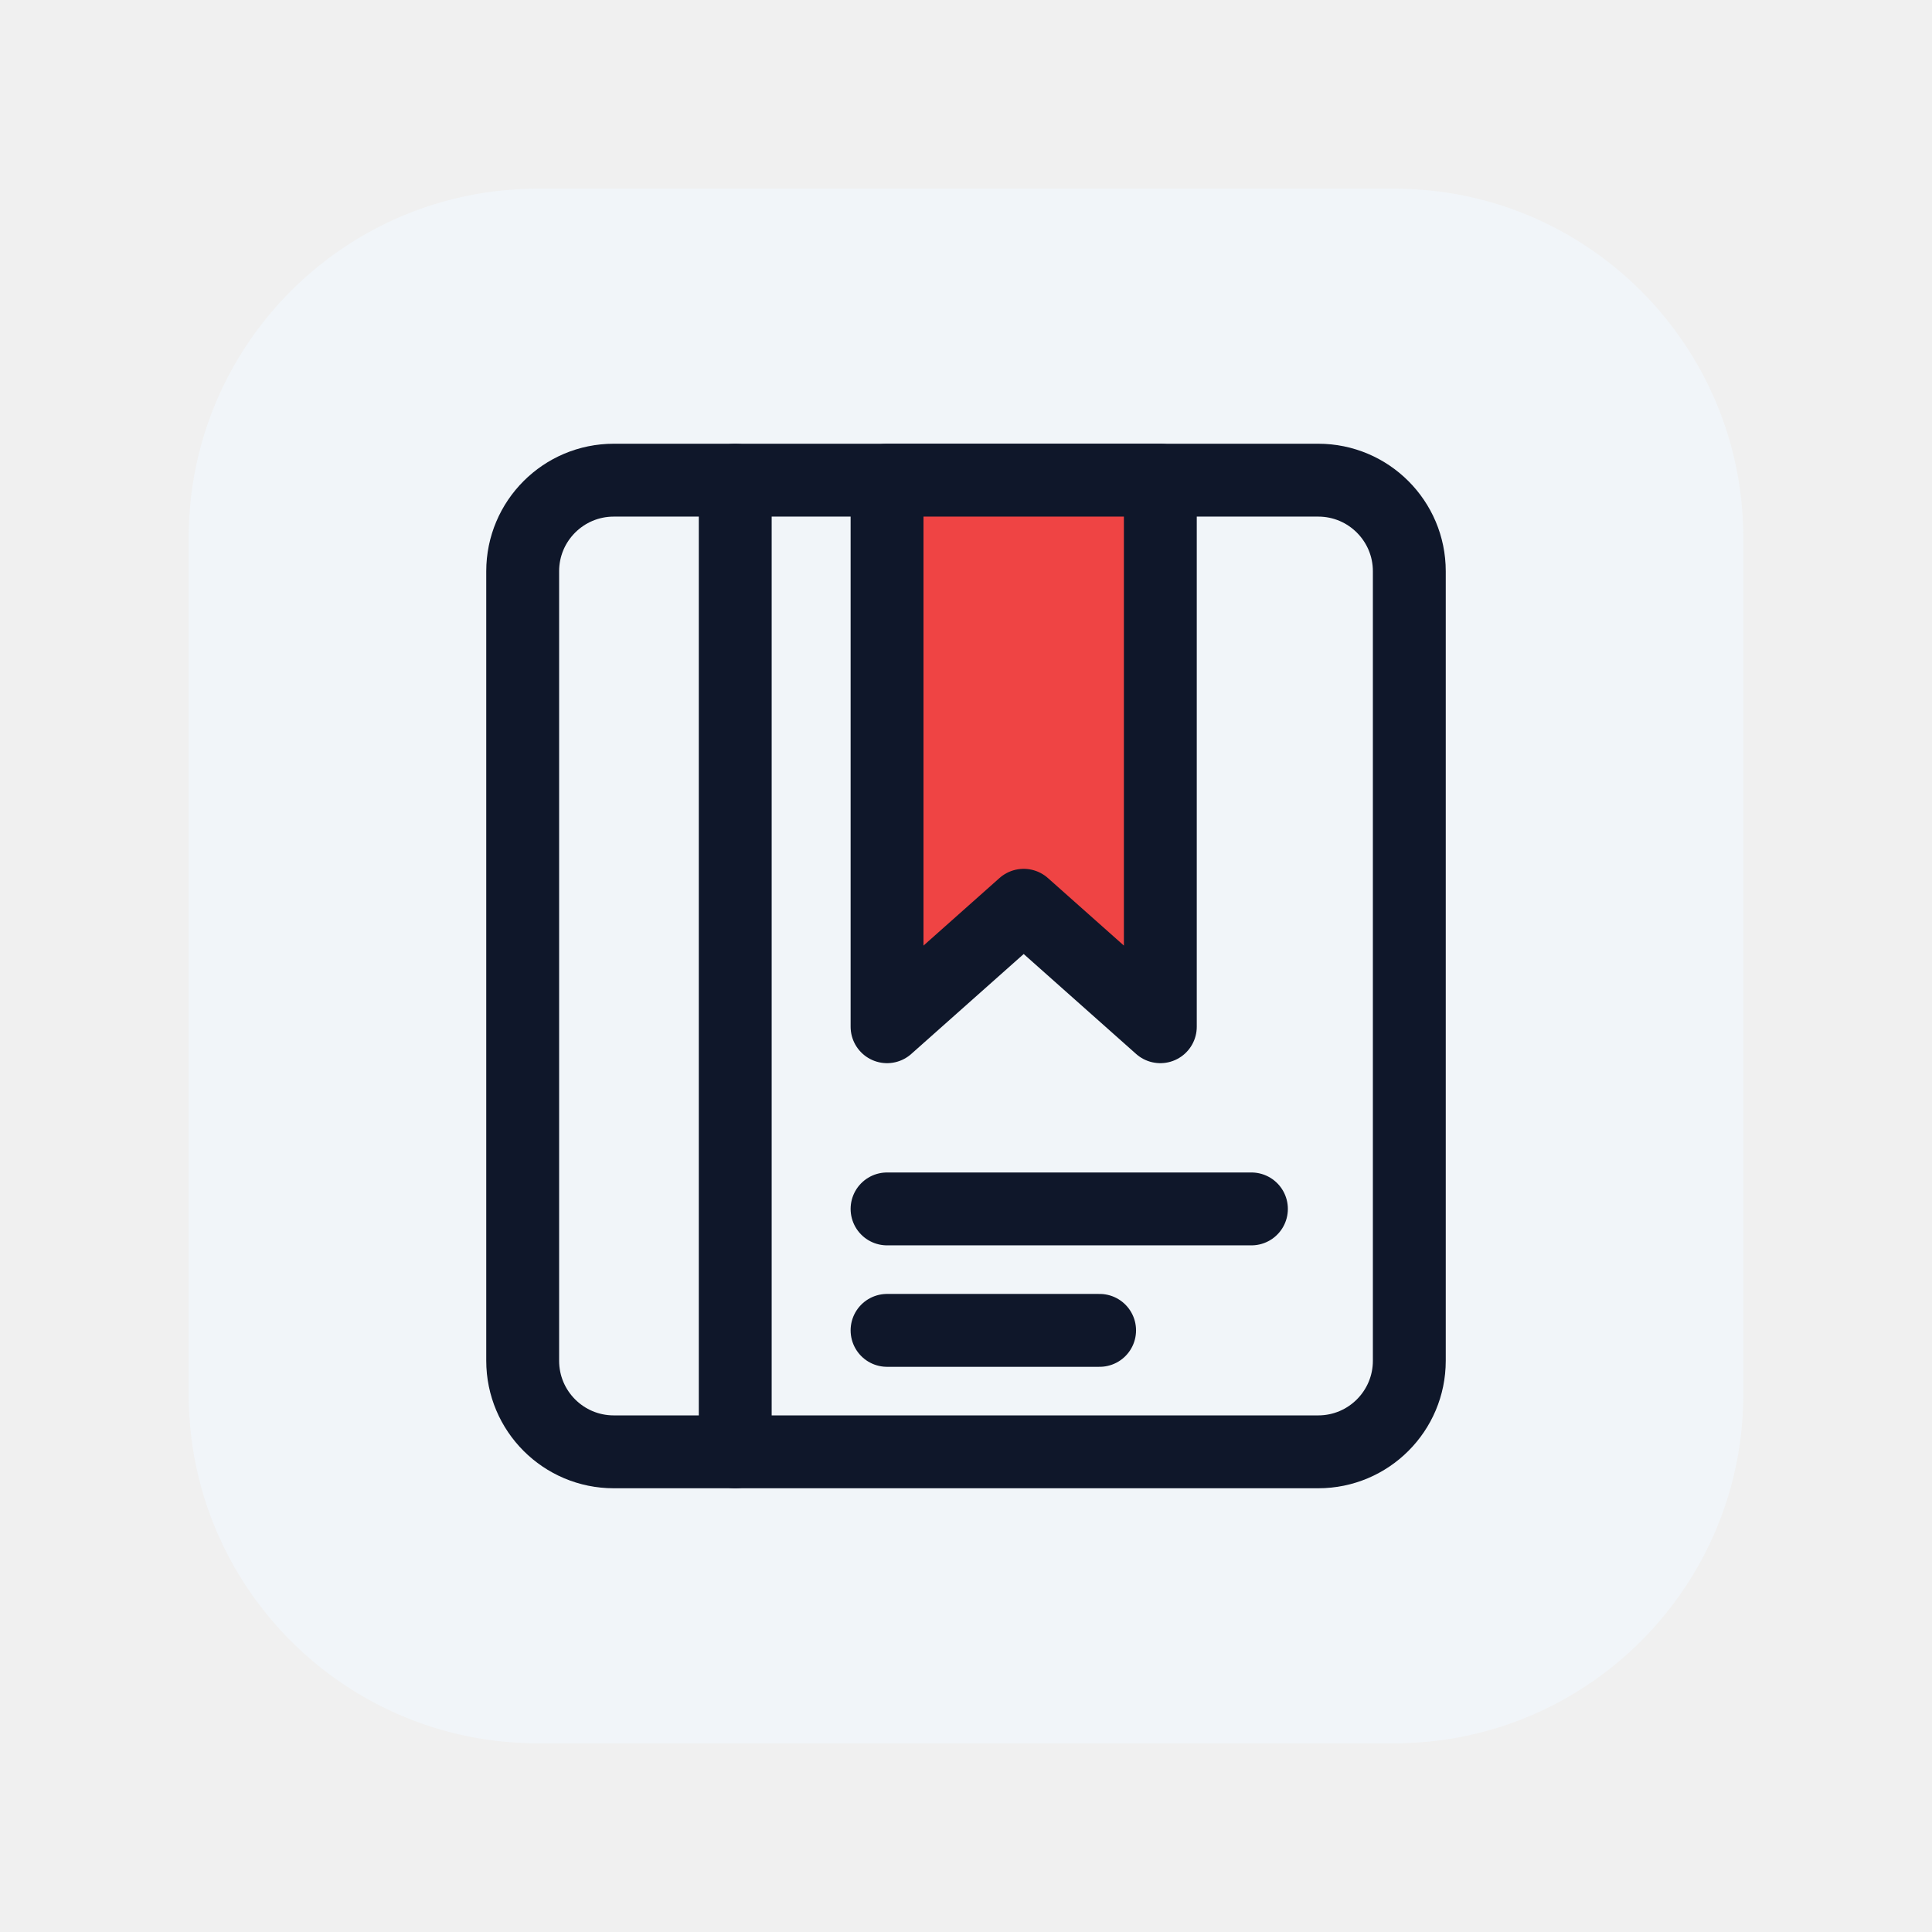
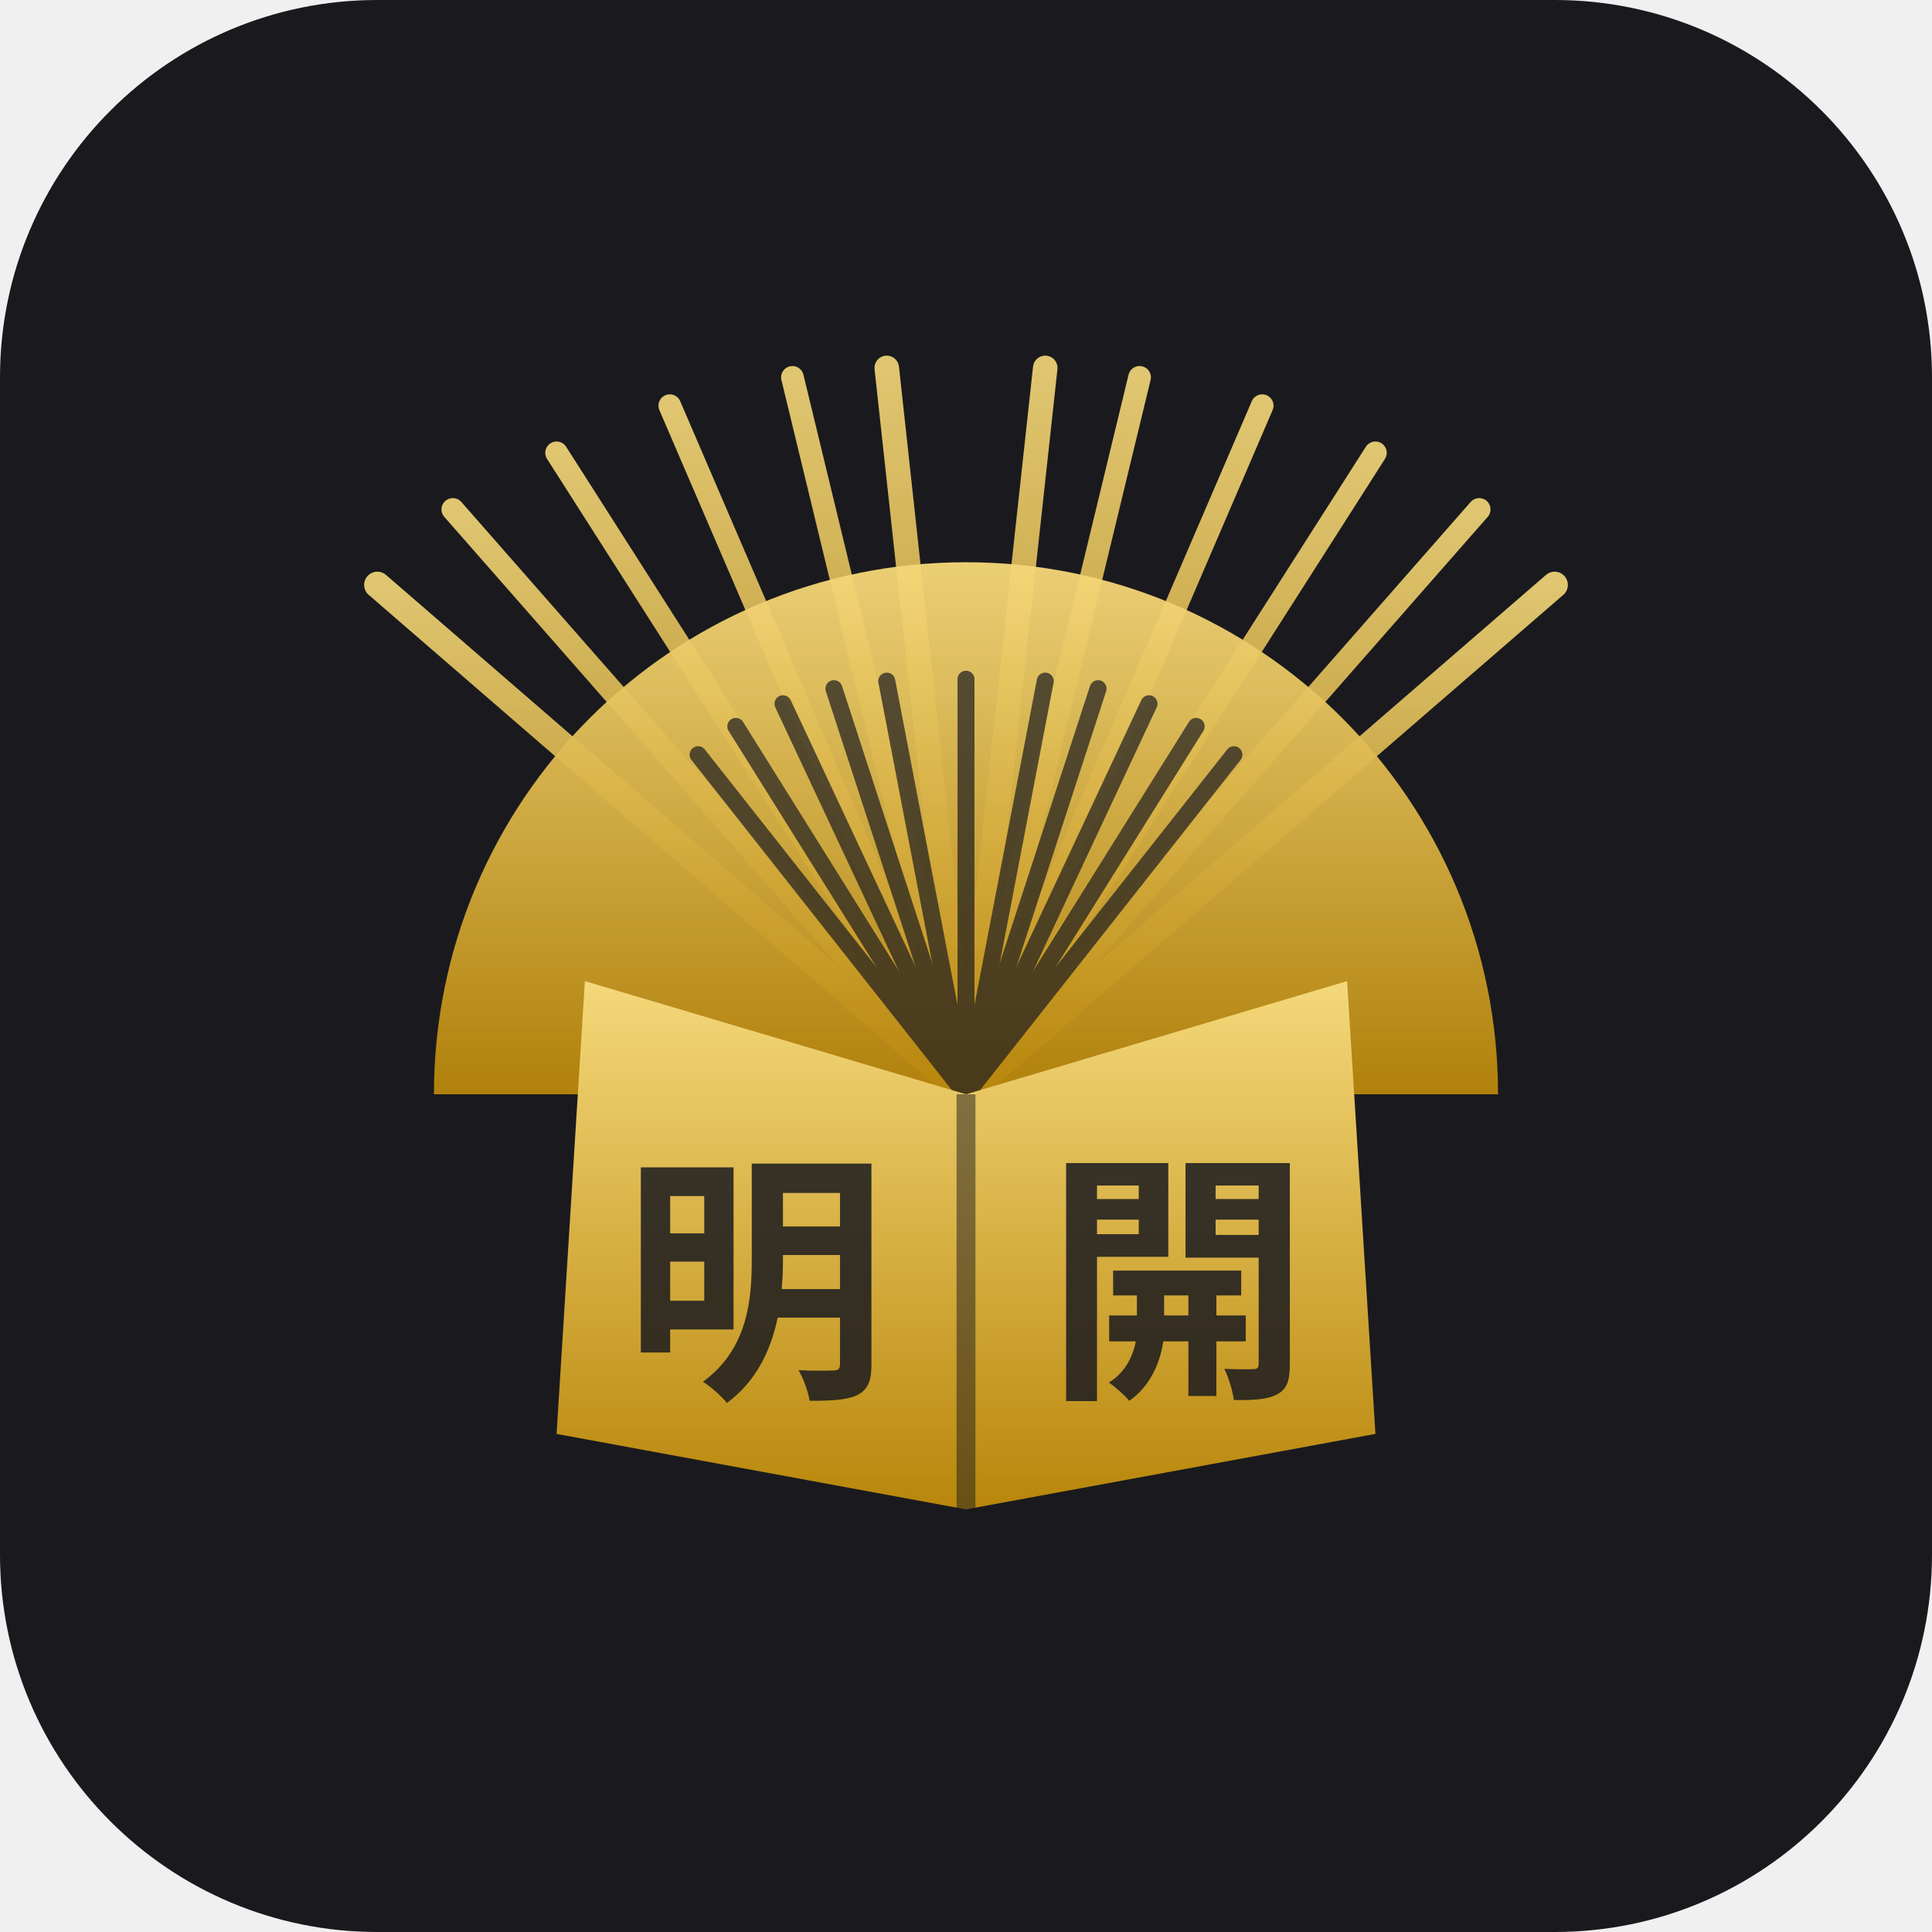
- <svg xmlns="http://www.w3.org/2000/svg" viewBox="0 0 1024 1024" width="1024" height="1024" style="background: transparent;">
+ <svg xmlns="http://www.w3.org/2000/svg" viewBox="0 0 1024 1024" width="1024" height="1024">
  <defs>
-     <style>
-       .bg-base { fill: #F1F5F9; }
-       .book-fill { fill: #FFFFFF; }
-       .stroke-main { fill: none; stroke: #0F172A; stroke-width: 48; stroke-linecap: round; stroke-linejoin: round; }
-       .bookmark-fill { fill: #EF4444; stroke: #0F172A; stroke-width: 48; stroke-linecap: round; stroke-linejoin: round; }
-       
-       @media (prefers-color-scheme: dark) {
-         .bg-base { fill: #1E293B; }
-         .book-fill { fill: #334155; }
-         .stroke-main { stroke: #F8FAFC; }
-         .bookmark-fill { fill: #F87171; stroke: #F8FAFC; }
-       }
-     </style>
+     <linearGradient id="gold-grad" x1="0%" y1="0%" x2="0%" y2="100%">
+       <stop offset="0%" style="stop-color:#F5D87A;stop-opacity:1" />
+       <stop offset="100%" style="stop-color:#B8860B;stop-opacity:1" />
+     </linearGradient>
  </defs>
-   <g transform="translate(100, 100) scale(0.8046875)">
-     <rect width="1024" height="1024" rx="230" class="bg-base" />
-     <g>
-       <rect x="220" y="192" width="584" height="640" rx="60" class="book-fill stroke-main" />
-       <line x1="360" y1="192" x2="360" y2="832" class="stroke-main" />
-       <path d="M 460 192 L 640 192 L 640 552 L 550 472 L 460 552 Z" class="bookmark-fill" />
-       <line x1="460" y1="672" x2="700" y2="672" class="stroke-main" />
-       <line x1="460" y1="752" x2="600" y2="752" class="stroke-main" />
-     </g>
+   <rect width="1024" height="1024" rx="200" fill="#1A1A1E" />
+   <g stroke="url(#gold-grad)" stroke-linecap="round" opacity="0.9">
+     <line x1="512" y1="580" x2="200" y2="310" stroke-width="14" />
+     <line x1="512" y1="580" x2="240" y2="270" stroke-width="12" />
+     <line x1="512" y1="580" x2="295" y2="240" stroke-width="12" />
+     <line x1="512" y1="580" x2="355" y2="215" stroke-width="12" />
+     <line x1="512" y1="580" x2="420" y2="200" stroke-width="12" />
+     <line x1="512" y1="580" x2="470" y2="195" stroke-width="13" />
+     <line x1="512" y1="580" x2="512" y2="192" stroke-width="14" />
+     <line x1="512" y1="580" x2="554" y2="195" stroke-width="13" />
+     <line x1="512" y1="580" x2="604" y2="200" stroke-width="12" />
+     <line x1="512" y1="580" x2="669" y2="215" stroke-width="12" />
+     <line x1="512" y1="580" x2="729" y2="240" stroke-width="12" />
+     <line x1="512" y1="580" x2="784" y2="270" stroke-width="12" />
+     <line x1="512" y1="580" x2="824" y2="310" stroke-width="14" />
  </g>
+   <path d="M 230 580 A 282 282 0 0 1 794 580 Z" fill="url(#gold-grad)" opacity="0.95" />
+   <g stroke="#1A1A1E" stroke-linecap="round" stroke-width="9" opacity="0.7">
+     <line x1="512" y1="580" x2="370" y2="400" />
+     <line x1="512" y1="580" x2="390" y2="385" />
+     <line x1="512" y1="580" x2="415" y2="373" />
+     <line x1="512" y1="580" x2="442" y2="365" />
+     <line x1="512" y1="580" x2="470" y2="361" />
+     <line x1="512" y1="580" x2="512" y2="360" />
+     <line x1="512" y1="580" x2="554" y2="361" />
+     <line x1="512" y1="580" x2="582" y2="365" />
+     <line x1="512" y1="580" x2="609" y2="373" />
+     <line x1="512" y1="580" x2="634" y2="385" />
+     <line x1="512" y1="580" x2="654" y2="400" />
+   </g>
+   <path d="M 512 580 L 310 520 L 295 760 L 512 800 Z" fill="url(#gold-grad)" />
+   <path d="M 512 580 L 714 520 L 729 760 L 512 800 Z" fill="url(#gold-grad)" />
+   <line x1="512" y1="580" x2="512" y2="800" stroke="#1A1A1E" stroke-width="10" opacity="0.5" />
+   <text x="400" y="730" font-family="STHeiti, Heiti TC, serif" font-size="140" font-weight="bold" fill="#1A1A1E" text-anchor="middle" opacity="0.85">明</text>
+   <text x="624" y="730" font-family="STHeiti, Heiti TC, serif" font-size="140" font-weight="bold" fill="#1A1A1E" text-anchor="middle" opacity="0.85">開</text>
</svg>
